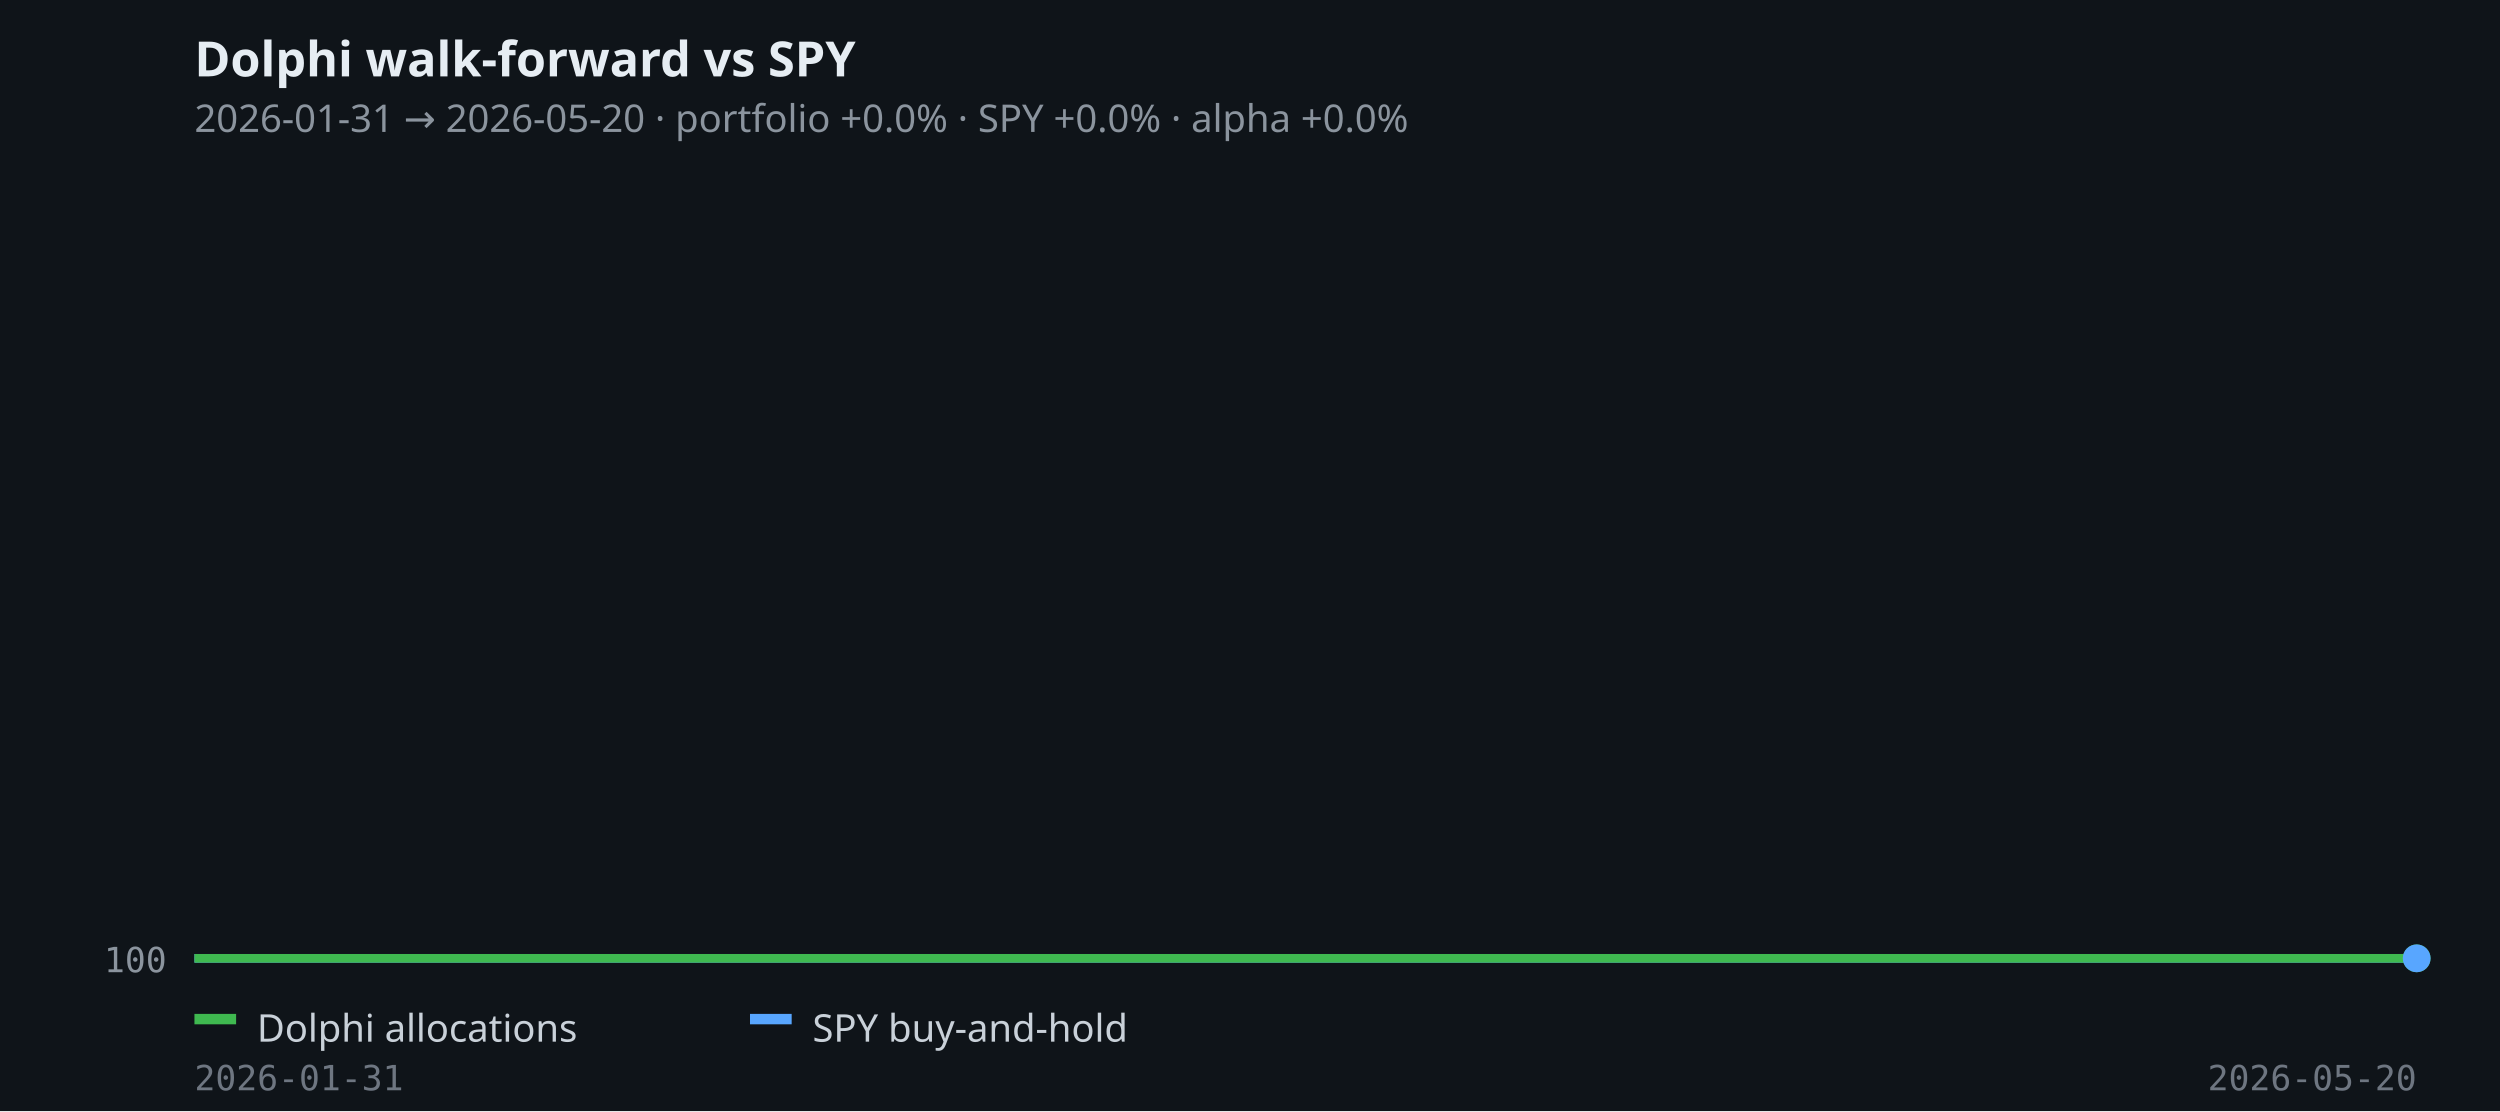
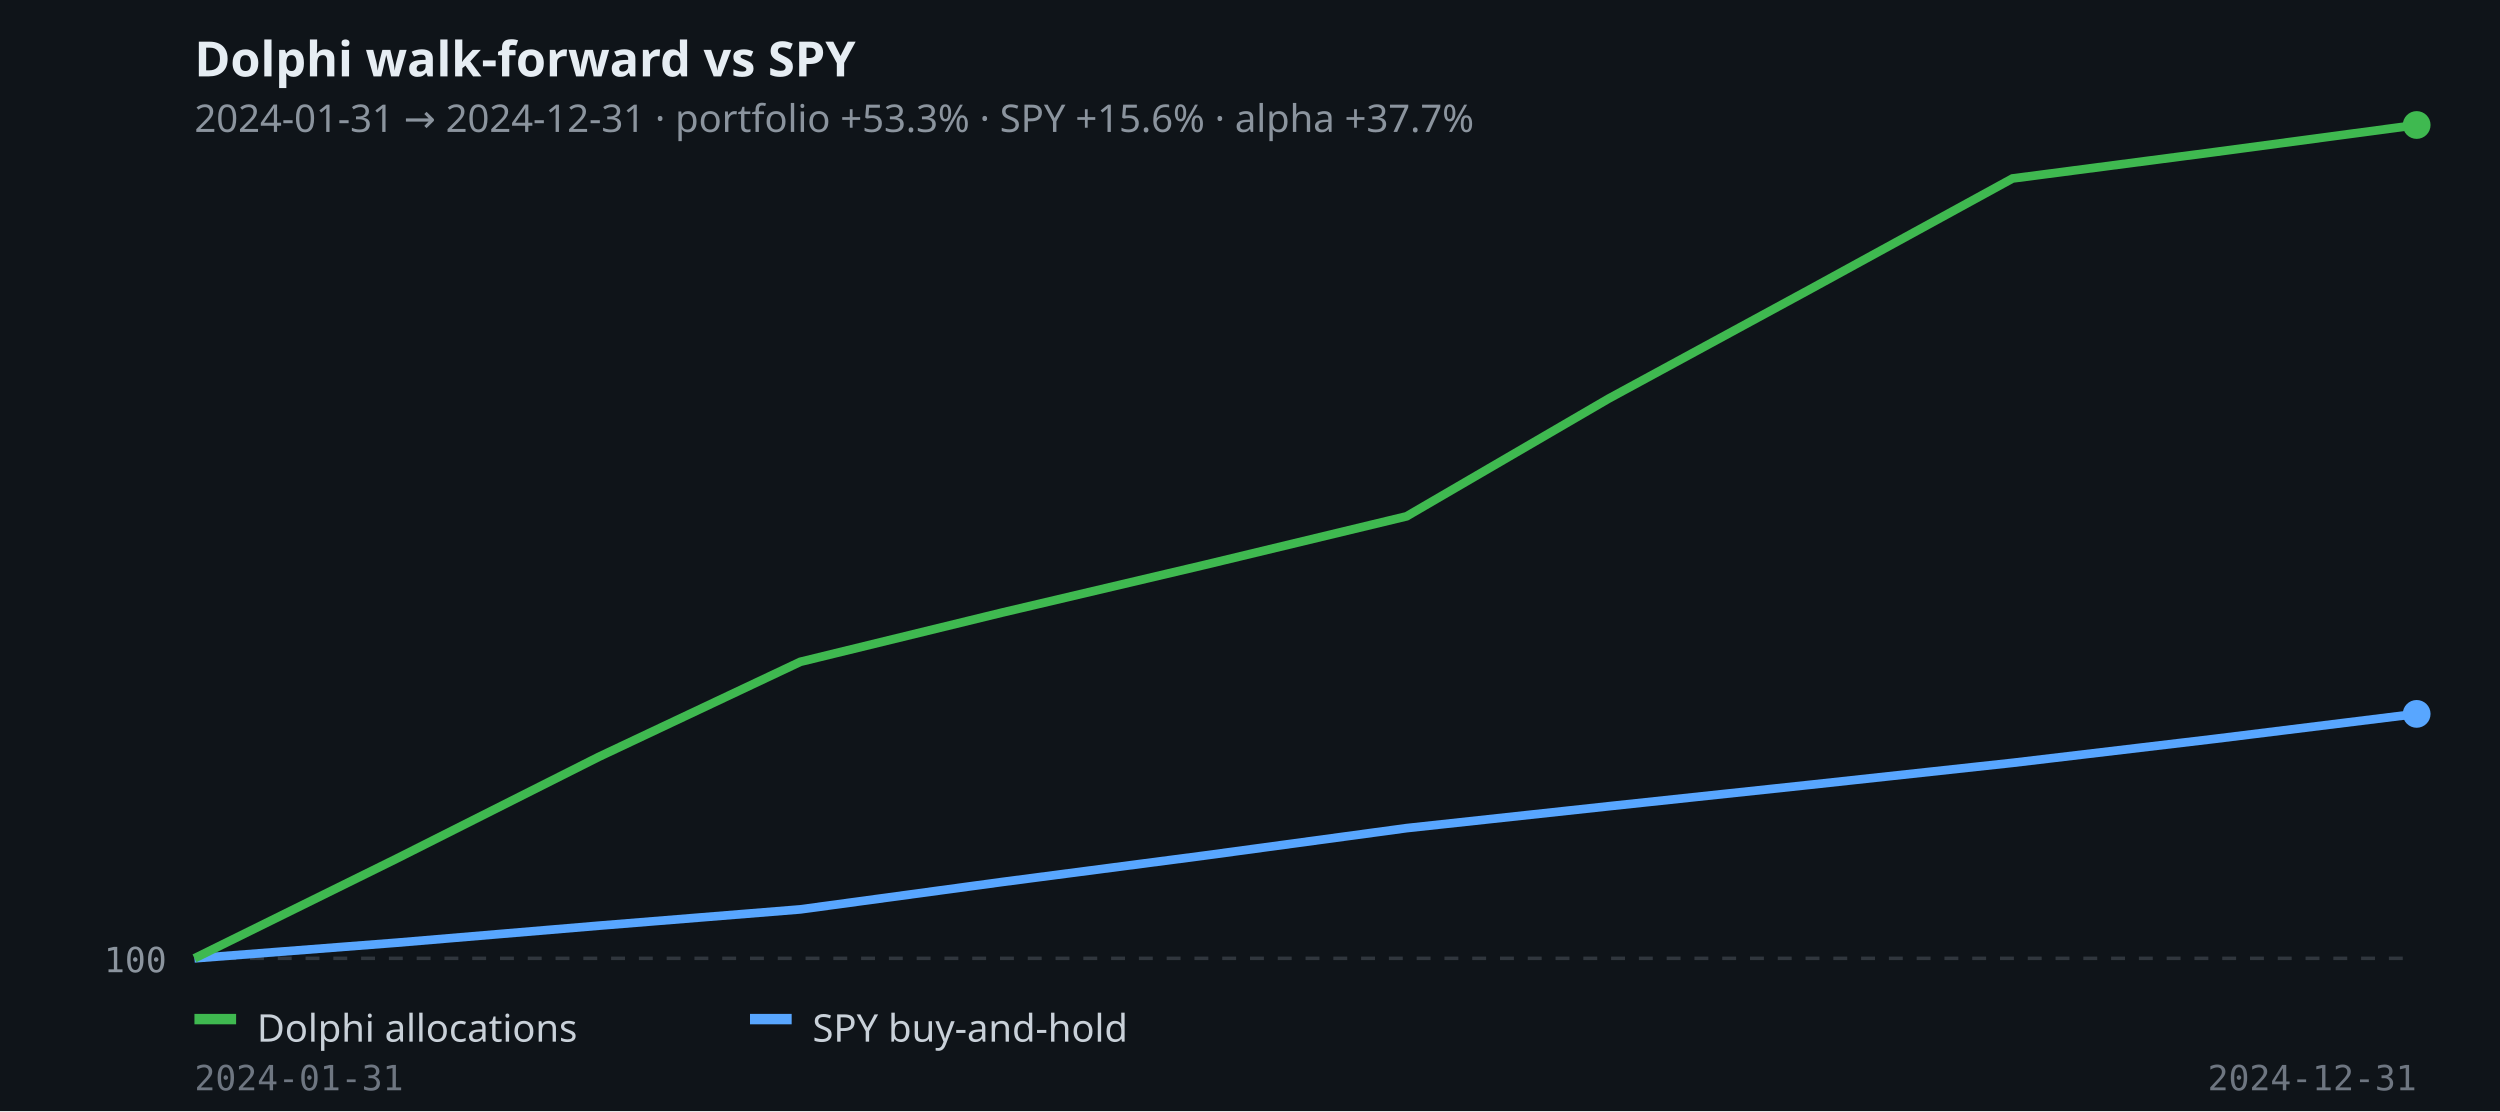
<svg xmlns="http://www.w3.org/2000/svg" width="720" height="320" viewBox="0 0 720 320" role="img" aria-label="Dolphi walk-forward vs SPY">
  <rect width="100%" height="100%" fill="#0f1419" />
  <text x="56" y="22" fill="#e6edf3" font-family="Segoe UI, system-ui, sans-serif" font-size="14" font-weight="600">Dolphi walk-forward vs SPY</text>
-   <text x="56" y="38" fill="#8b949e" font-family="Segoe UI, system-ui, sans-serif" font-size="11">2026-01-31 → 2026-05-20 · portfolio +0.0% · SPY +0.0% · alpha +0.0%</text>
+   <text x="56" y="38" fill="#8b949e" font-family="Segoe UI, system-ui, sans-serif" font-size="11">2024-01-31 → 2024-12-31 · portfolio +53.3% · SPY +15.6% · alpha +37.7%</text>
  <line x1="56" y1="276.0" x2="696" y2="276.0" stroke="#30363d" stroke-dasharray="4 4" />
  <text x="48" y="280.0" fill="#8b949e" font-family="monospace" font-size="10" text-anchor="end">100</text>
-   <polyline fill="none" stroke="#58a6ff" stroke-width="2.5" points="56.0,276.0 216.0,276.0 376.0,276.0 536.0,276.0 696.0,276.0" />
-   <polyline fill="none" stroke="#3fb950" stroke-width="2.5" points="56.0,276.0 216.0,276.0 376.0,276.0 536.0,276.0 696.0,276.0" />
-   <circle cx="696.0" cy="276.0" r="4" fill="#3fb950" />
-   <circle cx="696.0" cy="276.0" r="4" fill="#58a6ff" />
+   <polyline fill="none" stroke="#58a6ff" stroke-width="2.5" points="56.0,276.0 114.2,271.5 172.4,266.6 230.5,261.9 288.7,254.0 346.9,246.4 405.1,238.5 463.3,232.2 521.5,226.0 579.6,219.7 637.8,212.8 696.0,205.6" />
+   <polyline fill="none" stroke="#3fb950" stroke-width="2.5" points="56.0,276.0 114.2,247.3 172.4,218.0 230.5,190.6 288.7,176.4 346.9,162.7 405.1,148.7 463.3,114.8 521.5,83.2 579.6,51.4 637.8,43.8 696.0,36.0" />
+   <circle cx="696.0" cy="36.0" r="4" fill="#3fb950" />
+   <circle cx="696.0" cy="205.6" r="4" fill="#58a6ff" />
  <rect x="56" y="292" width="12" height="3" fill="#3fb950" />
  <text x="74" y="300" fill="#c9d1d9" font-family="Segoe UI, system-ui, sans-serif" font-size="11">Dolphi allocations</text>
  <rect x="216" y="292" width="12" height="3" fill="#58a6ff" />
  <text x="234" y="300" fill="#c9d1d9" font-family="Segoe UI, system-ui, sans-serif" font-size="11">SPY buy-and-hold</text>
-   <text x="56" y="314" fill="#6e7681" font-family="monospace" font-size="10">2026-01-31</text>
-   <text x="696" y="314" fill="#6e7681" font-family="monospace" font-size="10" text-anchor="end">2026-05-20</text>
+   <text x="56" y="314" fill="#6e7681" font-family="monospace" font-size="10">2024-01-31</text>
+   <text x="696" y="314" fill="#6e7681" font-family="monospace" font-size="10" text-anchor="end">2024-12-31</text>
</svg>
